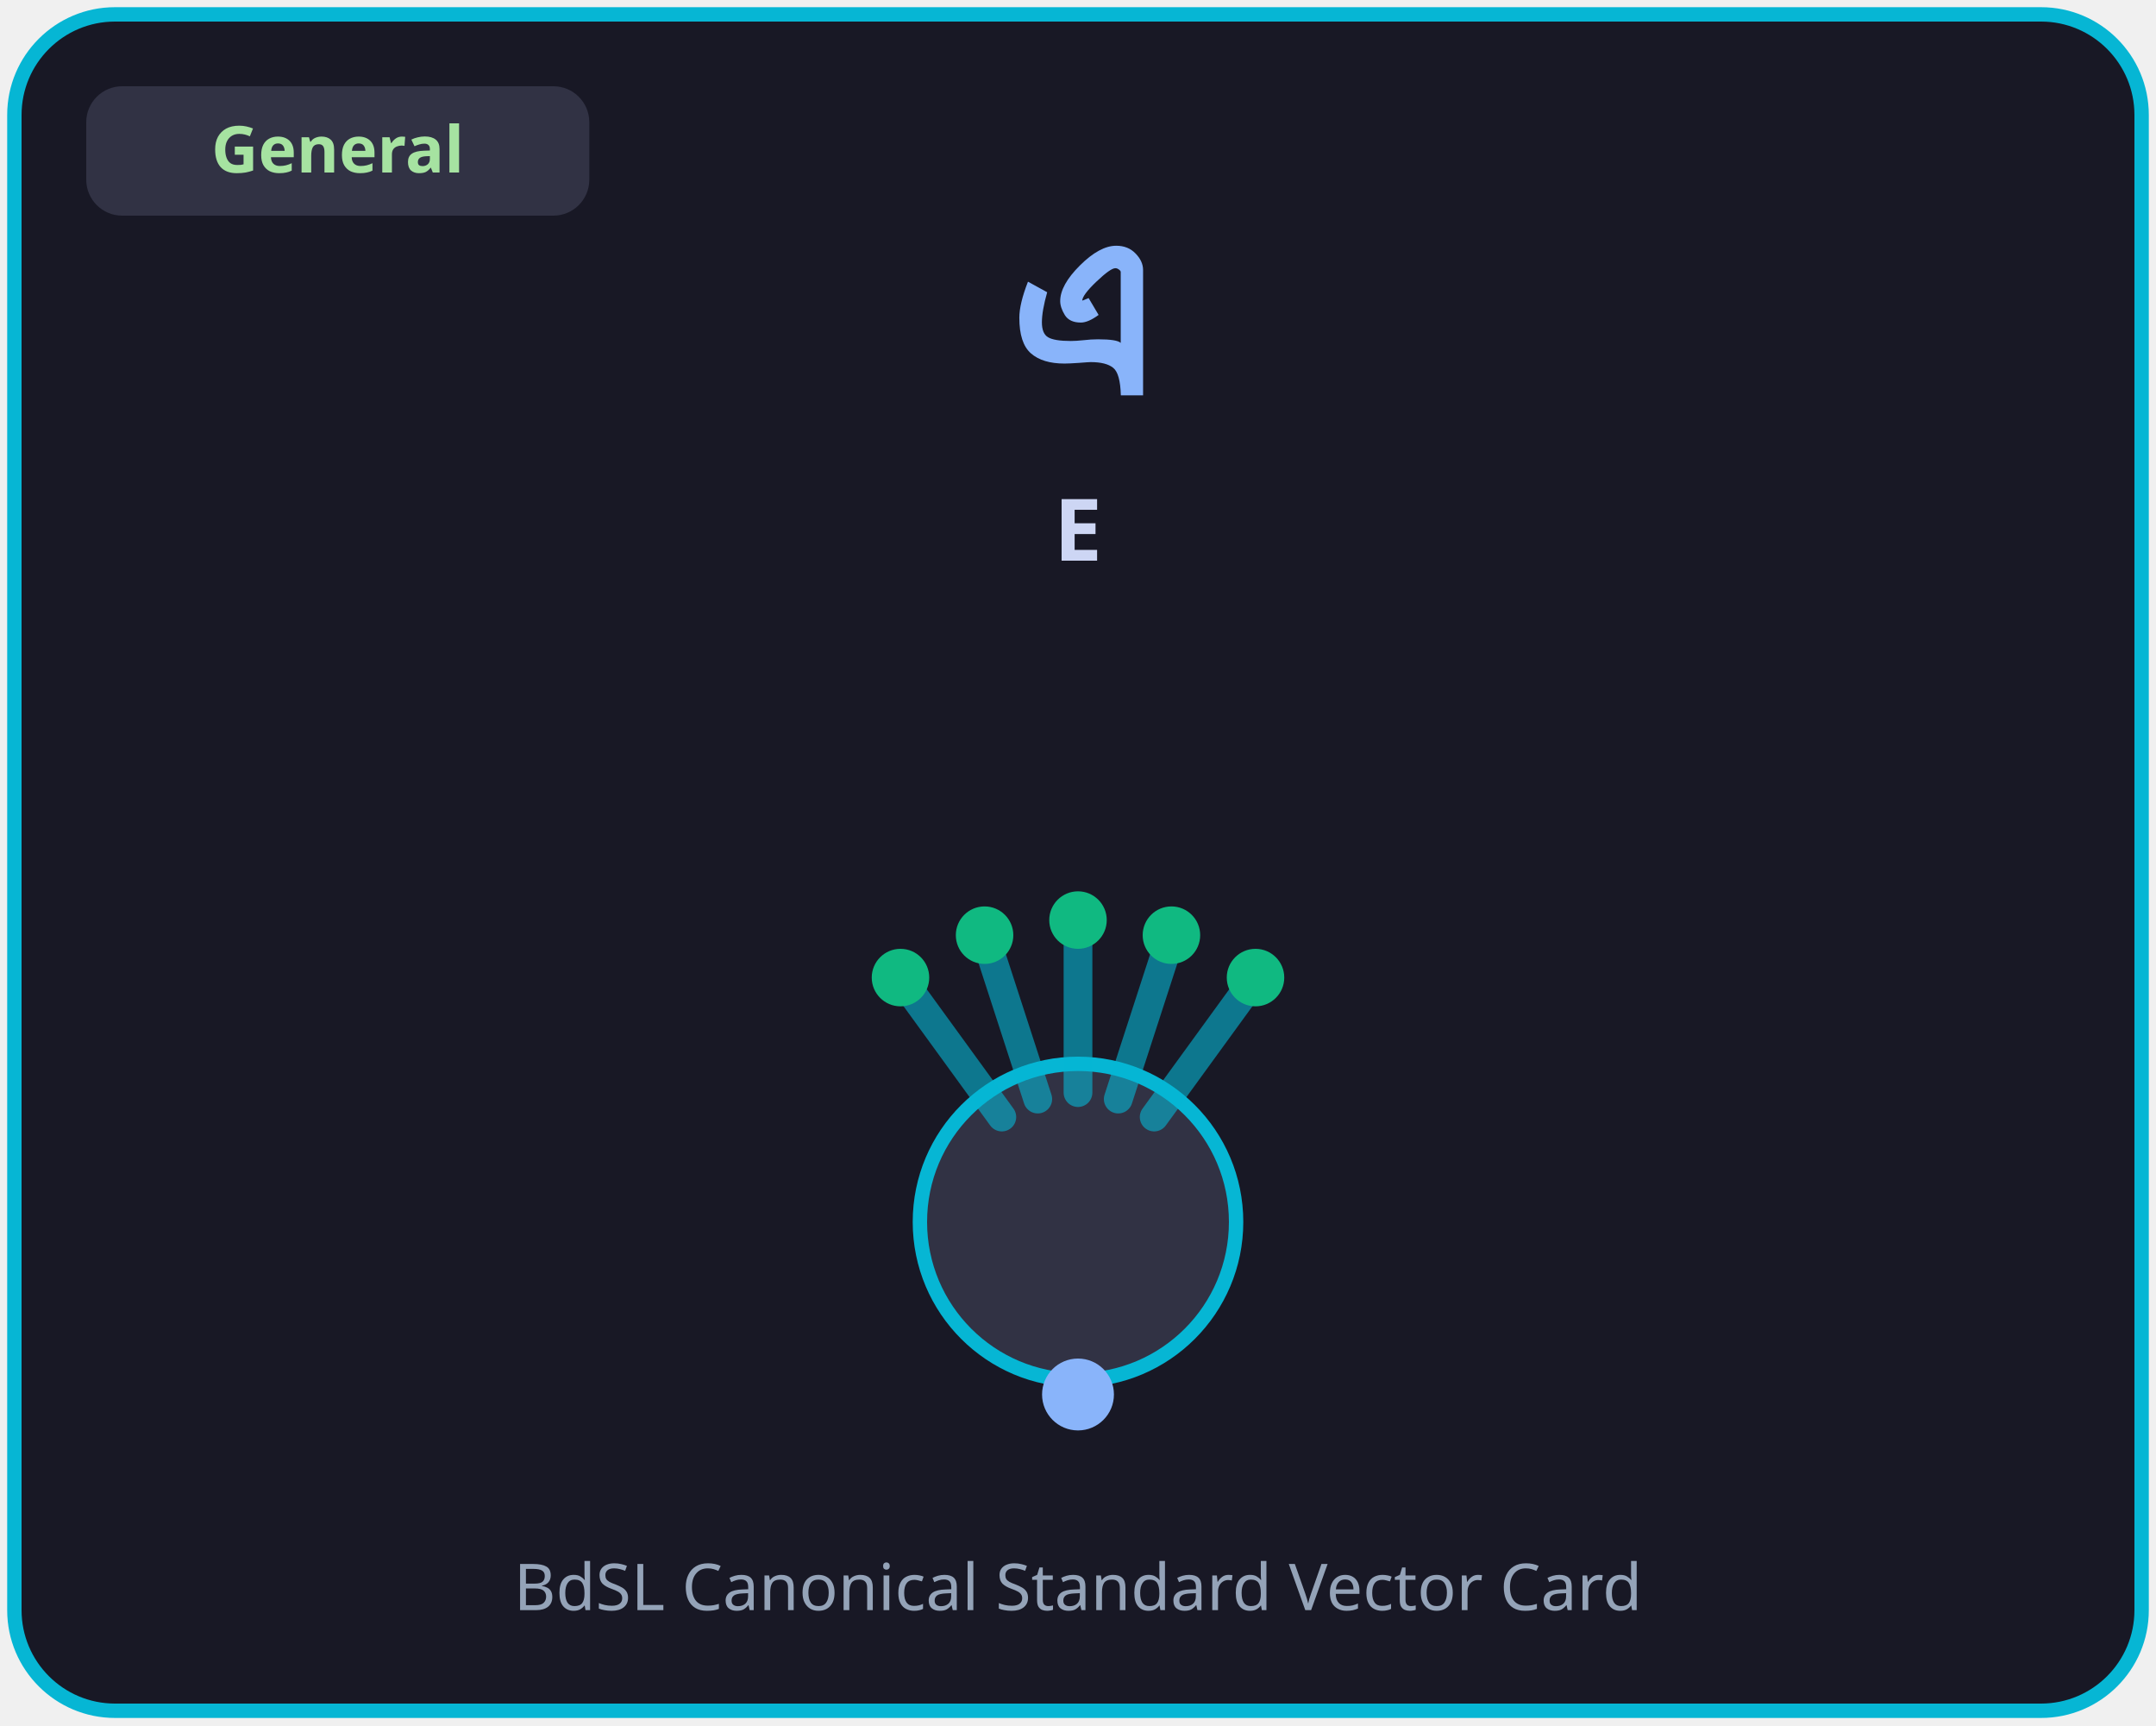
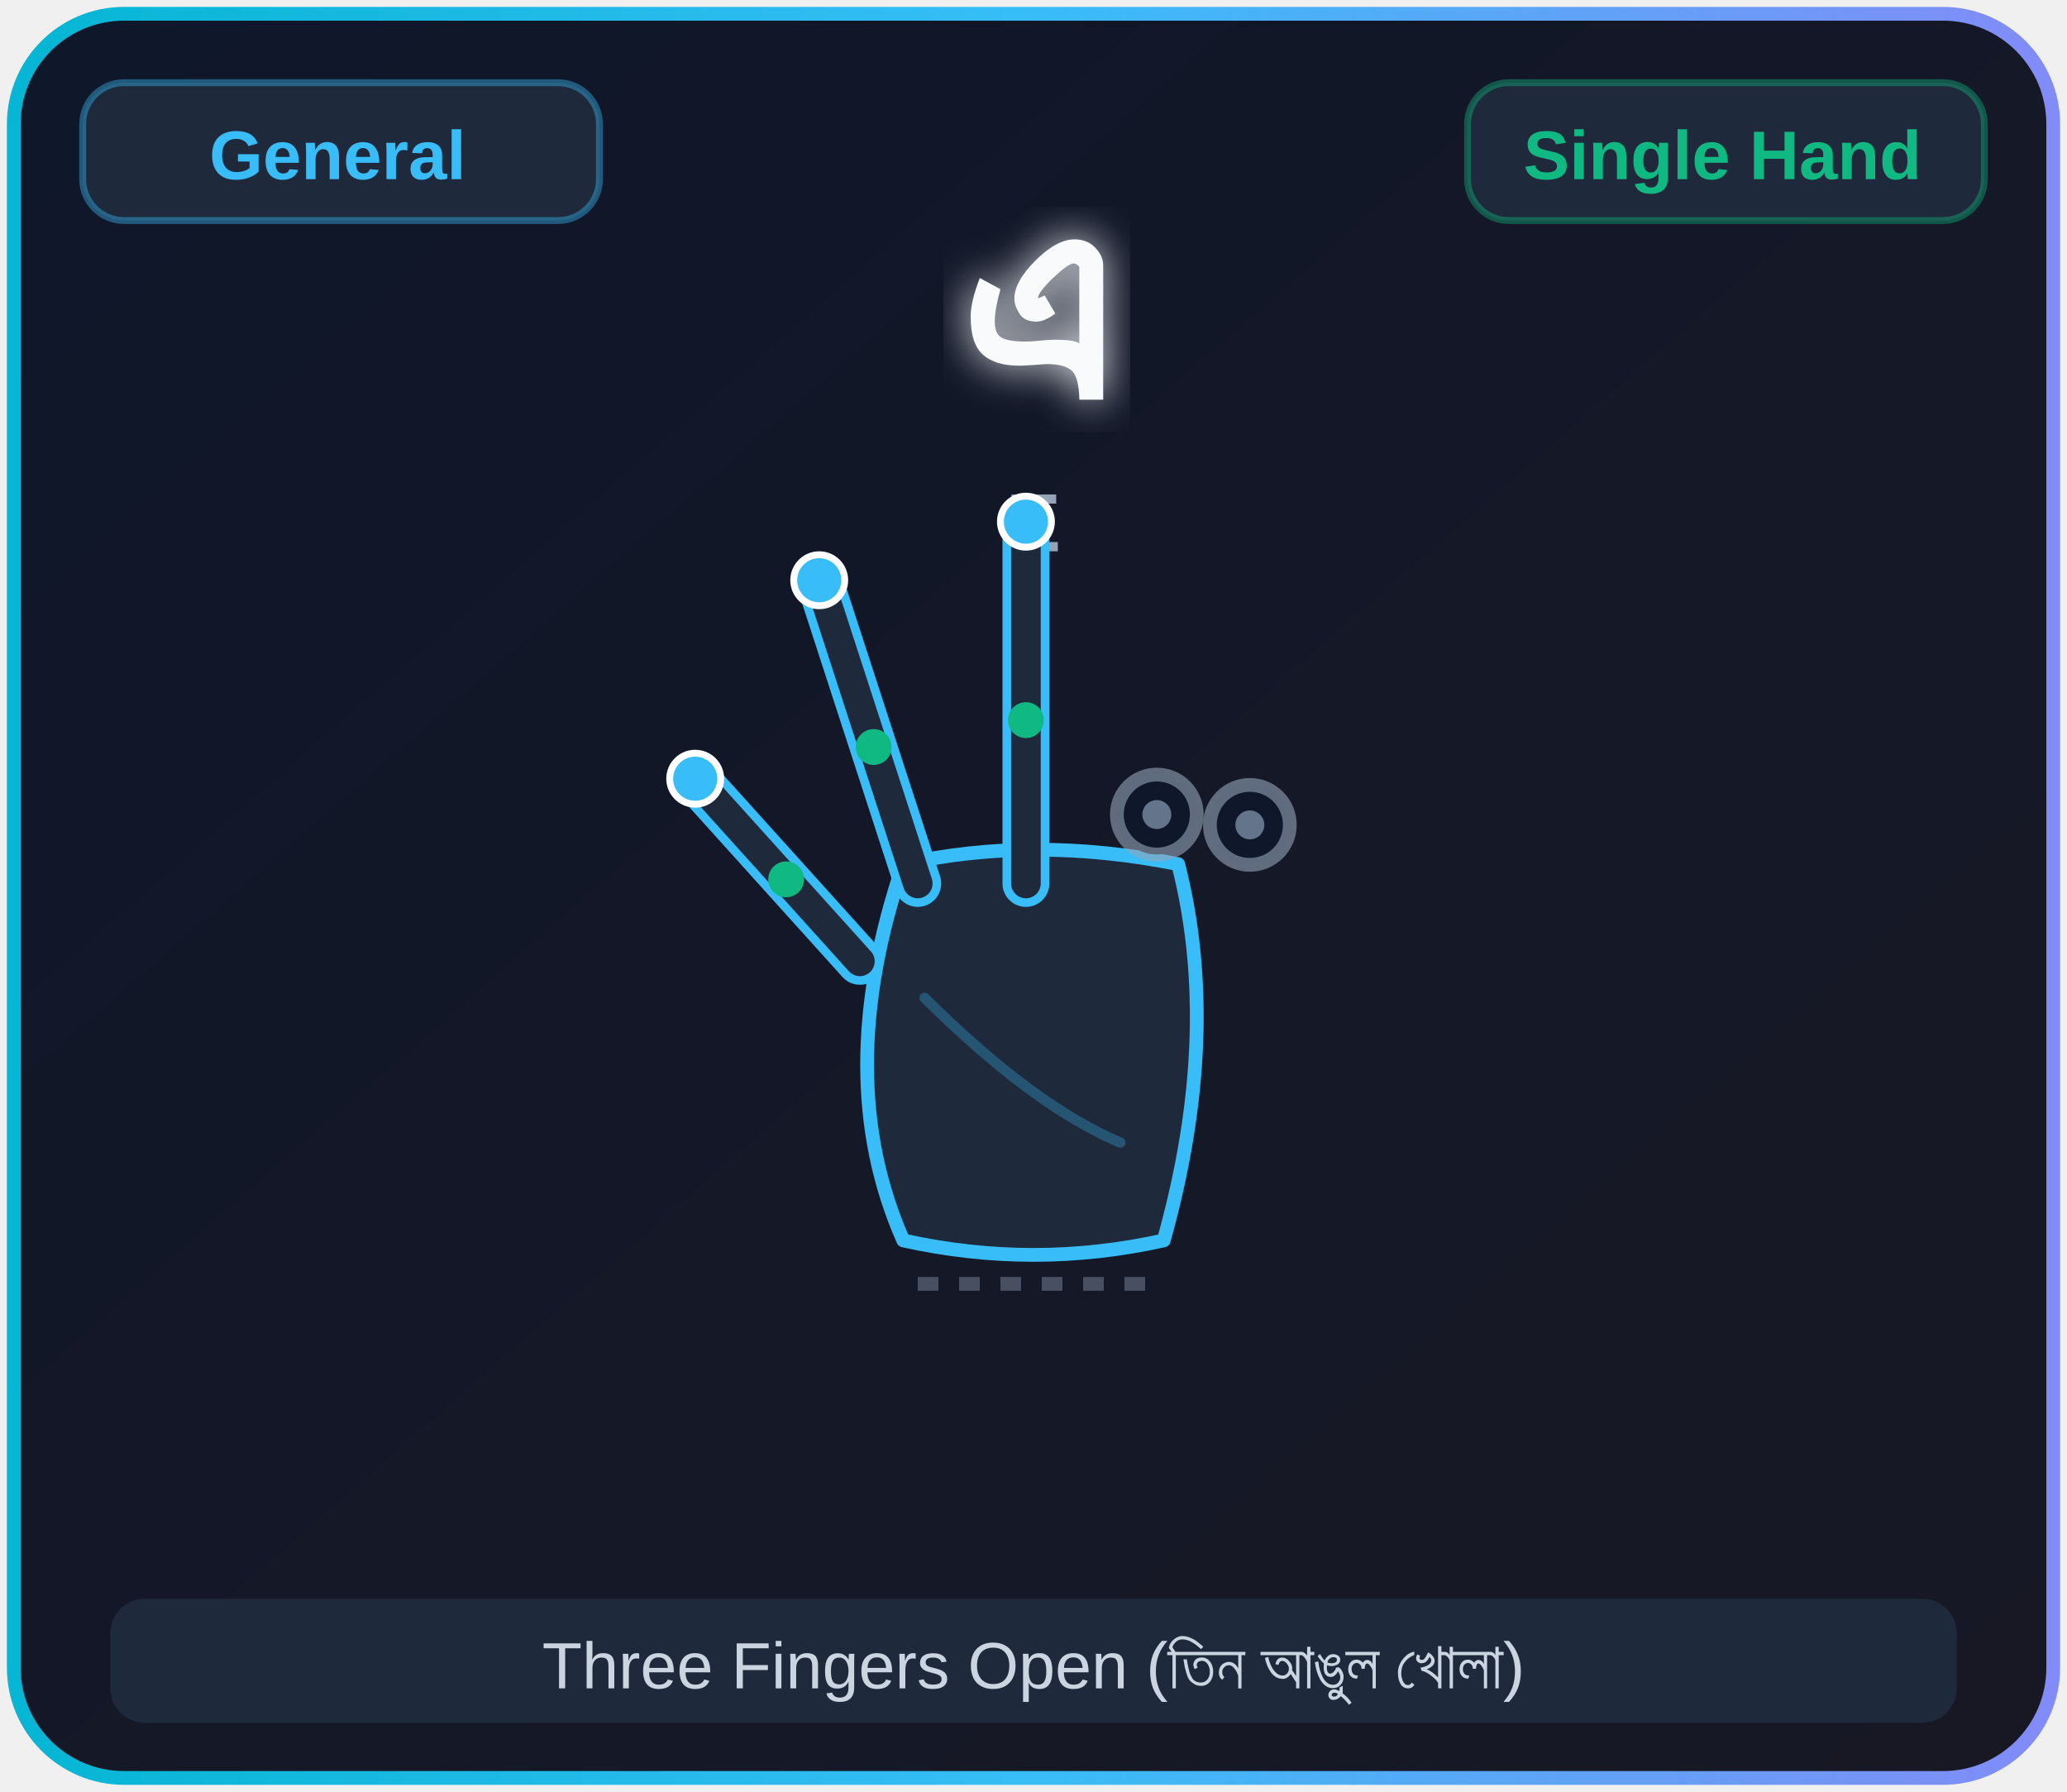
- <svg xmlns="http://www.w3.org/2000/svg" viewBox="0 0 300 240" width="300" height="240">
-   <rect width="296" height="236" x="2" y="2" rx="14" fill="#181825" stroke="#06B6D4" stroke-width="2" />
-   <rect x="12" y="12" width="70" height="18" rx="5" fill="#313244" />
-   <text x="47" y="24" fill="#A6E3A1" font-family="Segoe UI, sans-serif" font-size="9" font-weight="bold" text-anchor="middle">General</text>
-   <text x="150" y="55" fill="#89B4FA" font-family="SolaimanLipi, Arial, sans-serif" font-size="34" font-weight="bold" text-anchor="middle">এ</text>
-   <text x="150" y="78" fill="#CDD6F4" font-family="Segoe UI, sans-serif" font-size="12" font-weight="bold" text-anchor="middle">E</text>
-   <g transform="translate(0, 10)">
-     <circle cx="150" cy="160" r="22" fill="#313244" stroke="#06B6D4" stroke-width="2" />
-     <circle cx="150" cy="184" r="5" fill="#89B4FA" />
-     <line x1="139.4" y1="145.4" x2="125.3" y2="126.0" stroke="rgba(6, 182, 212, 0.6)" stroke-width="4" stroke-linecap="round" />
-     <circle cx="125.3" cy="126.0" r="4" fill="#10B981" />
-     <line x1="144.4" y1="142.9" x2="137.0" y2="120.1" stroke="rgba(6, 182, 212, 0.6)" stroke-width="4" stroke-linecap="round" />
-     <circle cx="137.0" cy="120.1" r="4" fill="#10B981" />
-     <line x1="150.0" y1="142.0" x2="150.0" y2="118.0" stroke="rgba(6, 182, 212, 0.6)" stroke-width="4" stroke-linecap="round" />
-     <circle cx="150.0" cy="118.0" r="4" fill="#10B981" />
-     <line x1="155.6" y1="142.9" x2="163.0" y2="120.1" stroke="rgba(6, 182, 212, 0.6)" stroke-width="4" stroke-linecap="round" />
-     <circle cx="163.0" cy="120.1" r="4" fill="#10B981" />
-     <line x1="160.6" y1="145.4" x2="174.7" y2="126.0" stroke="rgba(6, 182, 212, 0.6)" stroke-width="4" stroke-linecap="round" />
-     <circle cx="174.7" cy="126.0" r="4" fill="#10B981" />
+ <svg xmlns="http://www.w3.org/2000/svg" viewBox="0 0 300 260" width="300" height="260">
+   <defs>
+     <linearGradient id="cardBg" x1="0%" y1="0%" x2="100%" y2="100%">
+       <stop offset="0%" stop-color="#0F172A" />
+       <stop offset="100%" stop-color="#181825" />
+     </linearGradient>
+     <linearGradient id="borderGlow" x1="0%" y1="0%" x2="100%" y2="0%">
+       <stop offset="0%" stop-color="#06B6D4" />
+       <stop offset="50%" stop-color="#38BDF8" />
+       <stop offset="100%" stop-color="#818CF8" />
+     </linearGradient>
+     <filter id="glow" x="-20%" y="-20%" width="140%" height="140%">
+       <feGaussianBlur stdDeviation="3" result="blur" />
+       <feComposite in="SourceGraphic" in2="blur" operator="over" />
+     </filter>
+   </defs>
+   <rect width="296" height="256" x="2" y="2" rx="16" fill="url(#cardBg)" stroke="url(#borderGlow)" stroke-width="2" />
+   <rect x="12" y="12" width="75" height="20" rx="6" fill="#1E293B" stroke="rgba(56, 189, 248, 0.4)" stroke-width="1" />
+   <text x="49" y="26" fill="#38BDF8" font-family="'Segoe UI', Arial, sans-serif" font-size="10" font-weight="bold" text-anchor="middle">General</text>
+   <rect x="213" y="12" width="75" height="20" rx="6" fill="#1E293B" stroke="rgba(16, 185, 129, 0.4)" stroke-width="1" />
+   <text x="250" y="26" fill="#10B981" font-family="'Segoe UI', Arial, sans-serif" font-size="10" font-weight="bold" text-anchor="middle">Single Hand</text>
+   <text x="150" y="58" fill="#F8FAFC" font-family="'SolaimanLipi', 'Segoe UI', Arial, sans-serif" font-size="38" font-weight="900" text-anchor="middle" filter="url(#glow)">এ</text>
+   <text x="150" y="80" fill="#94A3B8" font-family="'Segoe UI', Arial, sans-serif" font-size="12" font-weight="600" text-anchor="middle">E</text>
+   <g id="hand_anatomy">
+     <path d="M 131.1,180.0 Q 150.0,184.2 168.9,180.0 Q 177.3,150.0 171.0,125.4 Q 150.0,121.2 131.1,125.4 Q 120.6,156.3 131.1,180.0 Z" fill="#1E293B" stroke="#38BDF8" stroke-width="2" stroke-linejoin="round" />
+     <path d="M 134.2,144.8 Q 150.0,160.5 162.6,165.8" fill="none" stroke="rgba(56, 189, 248, 0.3)" stroke-width="1.5" stroke-linecap="round" />
+     <line x1="133.2" y1="186.3" x2="166.8" y2="186.3" stroke="rgba(148, 163, 184, 0.4)" stroke-width="2" stroke-dasharray="3,3" />
+     <line x1="124.8" y1="139.5" x2="100.9" y2="113.0" stroke="#38BDF8" stroke-width="6.8" stroke-linecap="round" />
+     <line x1="124.8" y1="139.5" x2="100.9" y2="113.0" stroke="#1E293B" stroke-width="4.3" stroke-linecap="round" />
+     <circle cx="114.1" cy="127.6" r="2.6" fill="#10B981" />
+     <circle cx="100.9" cy="113.0" r="3.7" fill="#38BDF8" stroke="#FFFFFF" stroke-width="1" />
+     <line x1="133.2" y1="128.2" x2="118.9" y2="84.2" stroke="#38BDF8" stroke-width="6.8" stroke-linecap="round" />
+     <line x1="133.2" y1="128.2" x2="118.9" y2="84.2" stroke="#1E293B" stroke-width="4.3" stroke-linecap="round" />
+     <circle cx="126.8" cy="108.4" r="2.6" fill="#10B981" />
+     <circle cx="118.9" cy="84.2" r="3.7" fill="#38BDF8" stroke="#FFFFFF" stroke-width="1" />
+     <line x1="148.9" y1="128.2" x2="148.9" y2="75.7" stroke="#38BDF8" stroke-width="6.8" stroke-linecap="round" />
+     <line x1="148.9" y1="128.2" x2="148.9" y2="75.7" stroke="#1E293B" stroke-width="4.3" stroke-linecap="round" />
+     <circle cx="148.9" cy="104.5" r="2.6" fill="#10B981" />
+     <circle cx="148.9" cy="75.7" r="3.7" fill="#38BDF8" stroke="#FFFFFF" stroke-width="1" />
+     <circle cx="167.9" cy="118.2" r="5.8" fill="#0F172A" stroke="rgba(148, 163, 184, 0.6)" stroke-width="2" />
+     <circle cx="167.9" cy="118.2" r="2.1" fill="#64748B" />
+     <circle cx="181.4" cy="119.7" r="5.8" fill="#0F172A" stroke="rgba(148, 163, 184, 0.6)" stroke-width="2" />
+     <circle cx="181.4" cy="119.7" r="2.1" fill="#64748B" />
  </g>
-   <text x="150" y="224" fill="#94A3B8" font-family="Segoe UI, sans-serif" font-size="9" text-anchor="middle">BdSL Canonical Standard Vector Card</text>
+   <rect x="16" y="232" width="268" height="18" rx="5" fill="#1E293B" />
+   <text x="150" y="245" fill="#CBD5E1" font-family="'Segoe UI', Arial, sans-serif" font-size="9.5" font-weight="500" text-anchor="middle">Three Fingers Open (তিন আঙুল খোলা)</text>
</svg>
